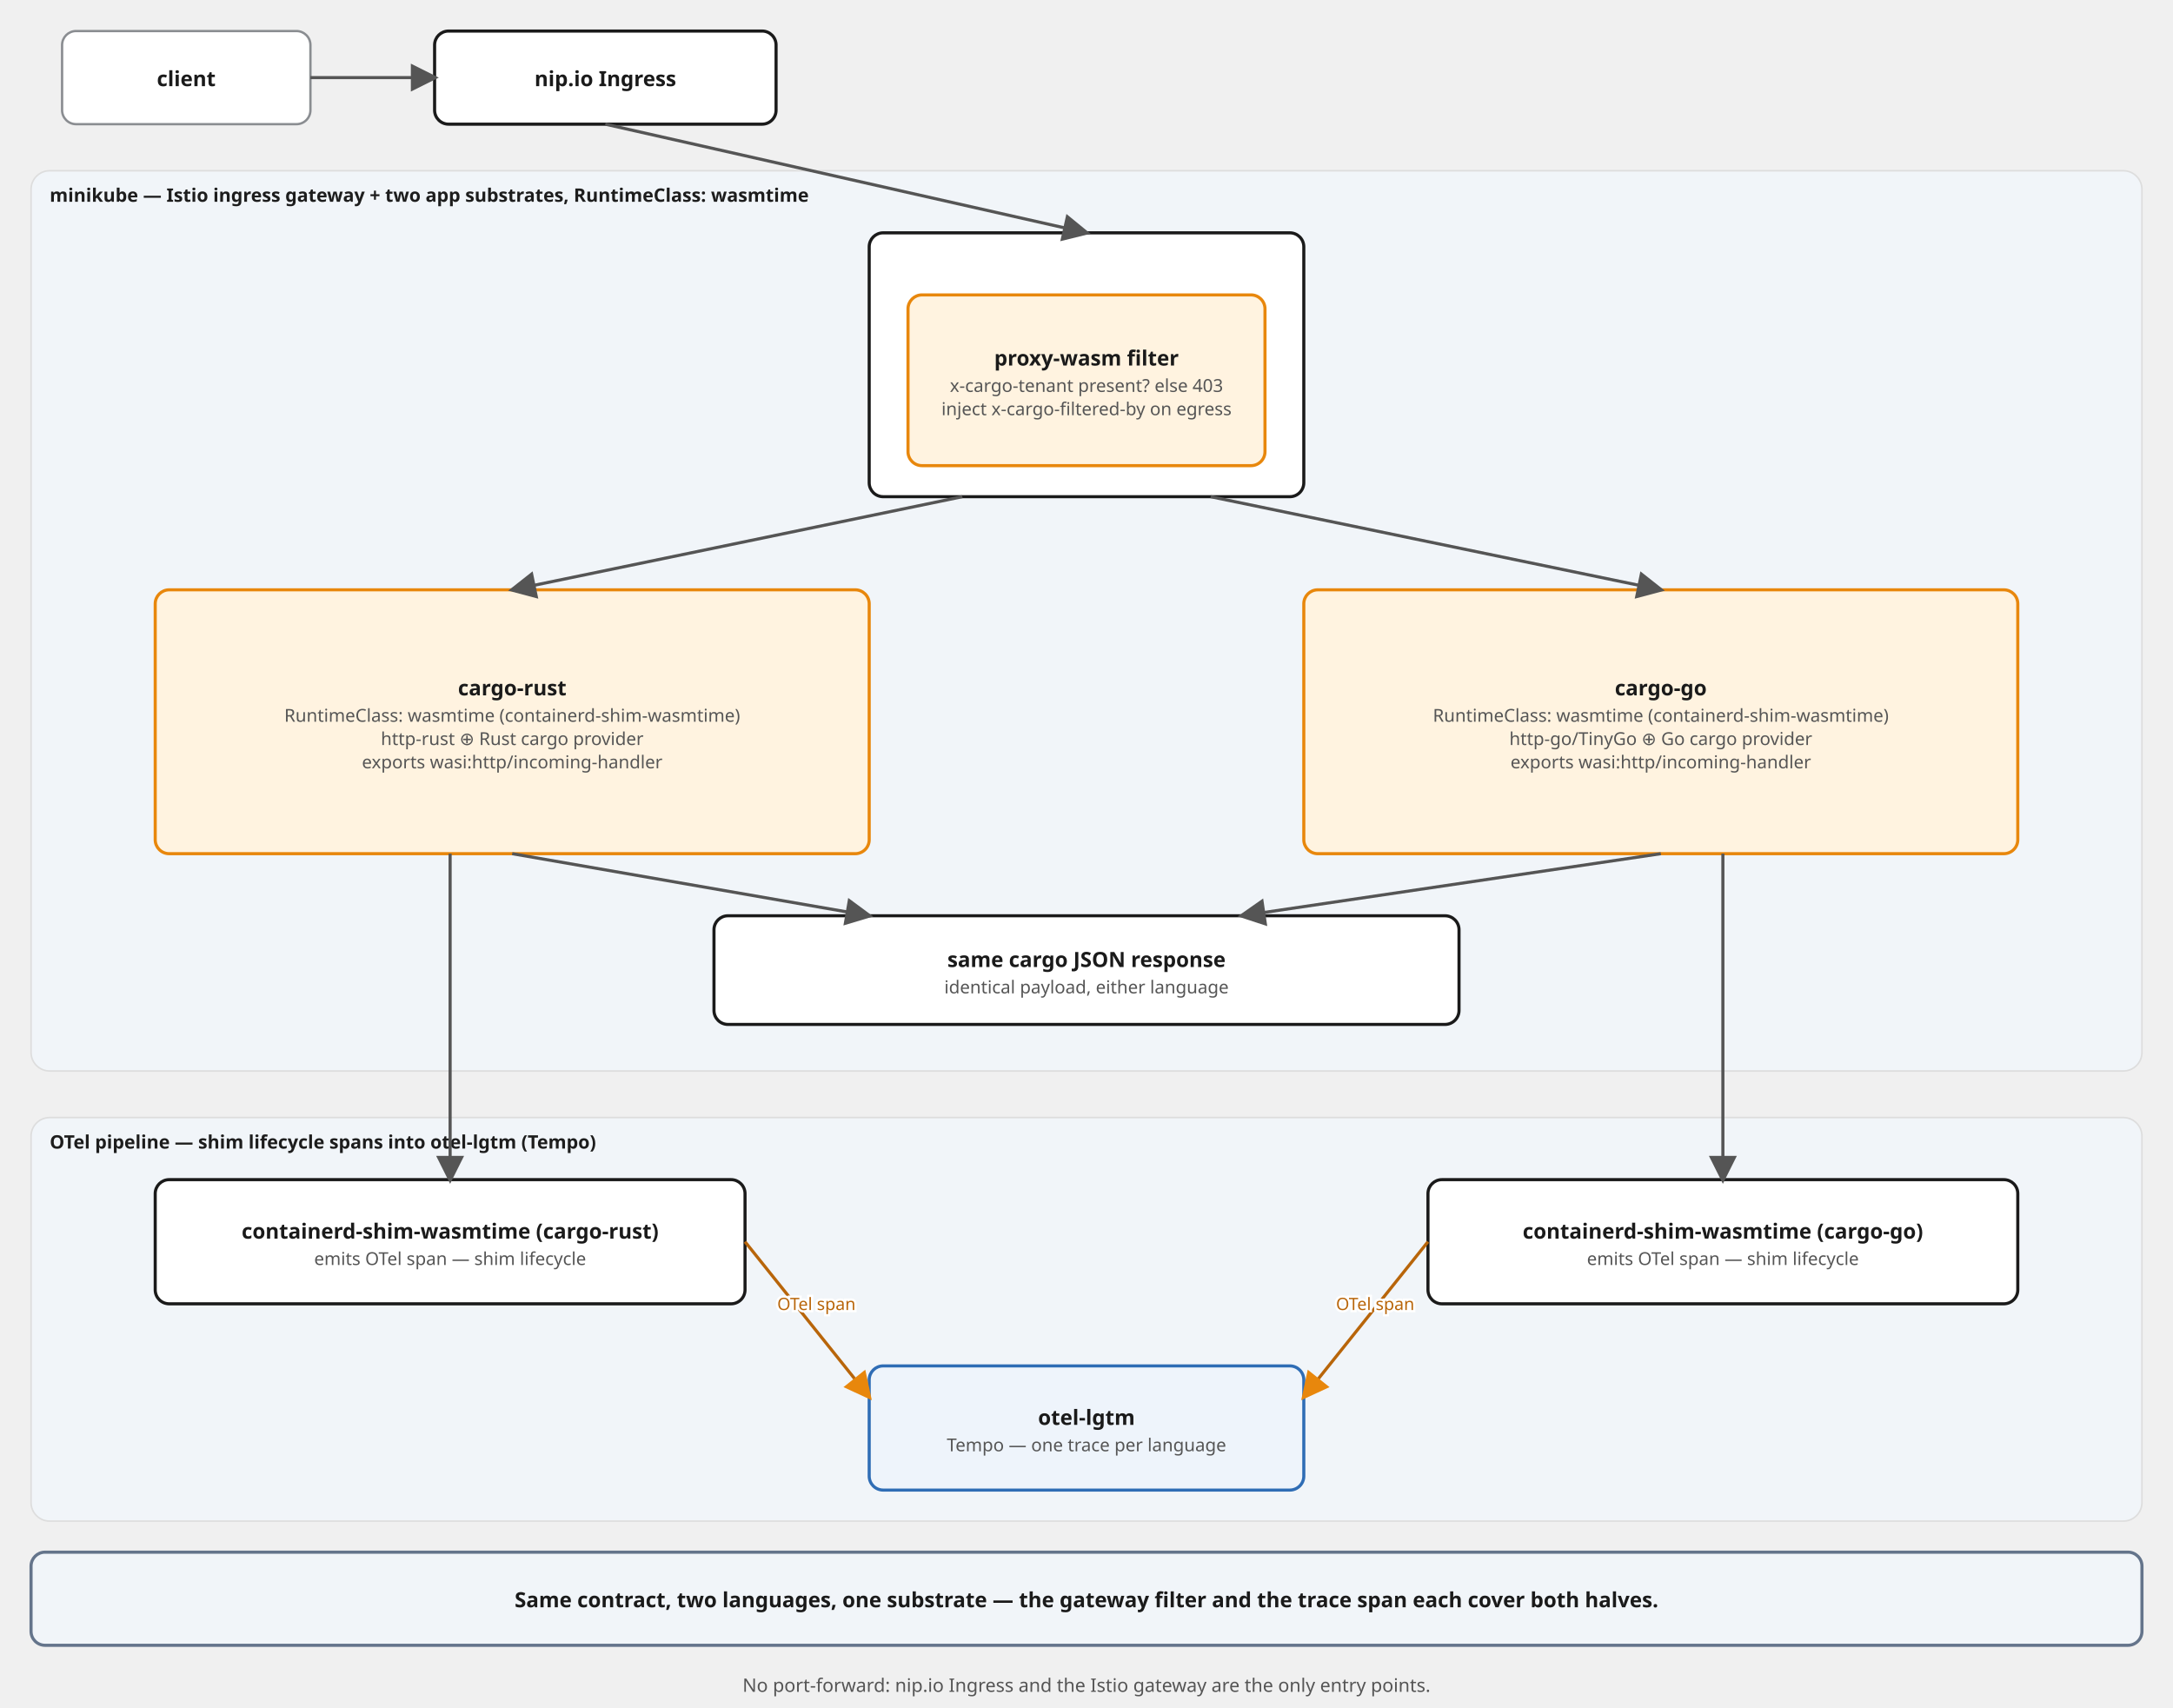
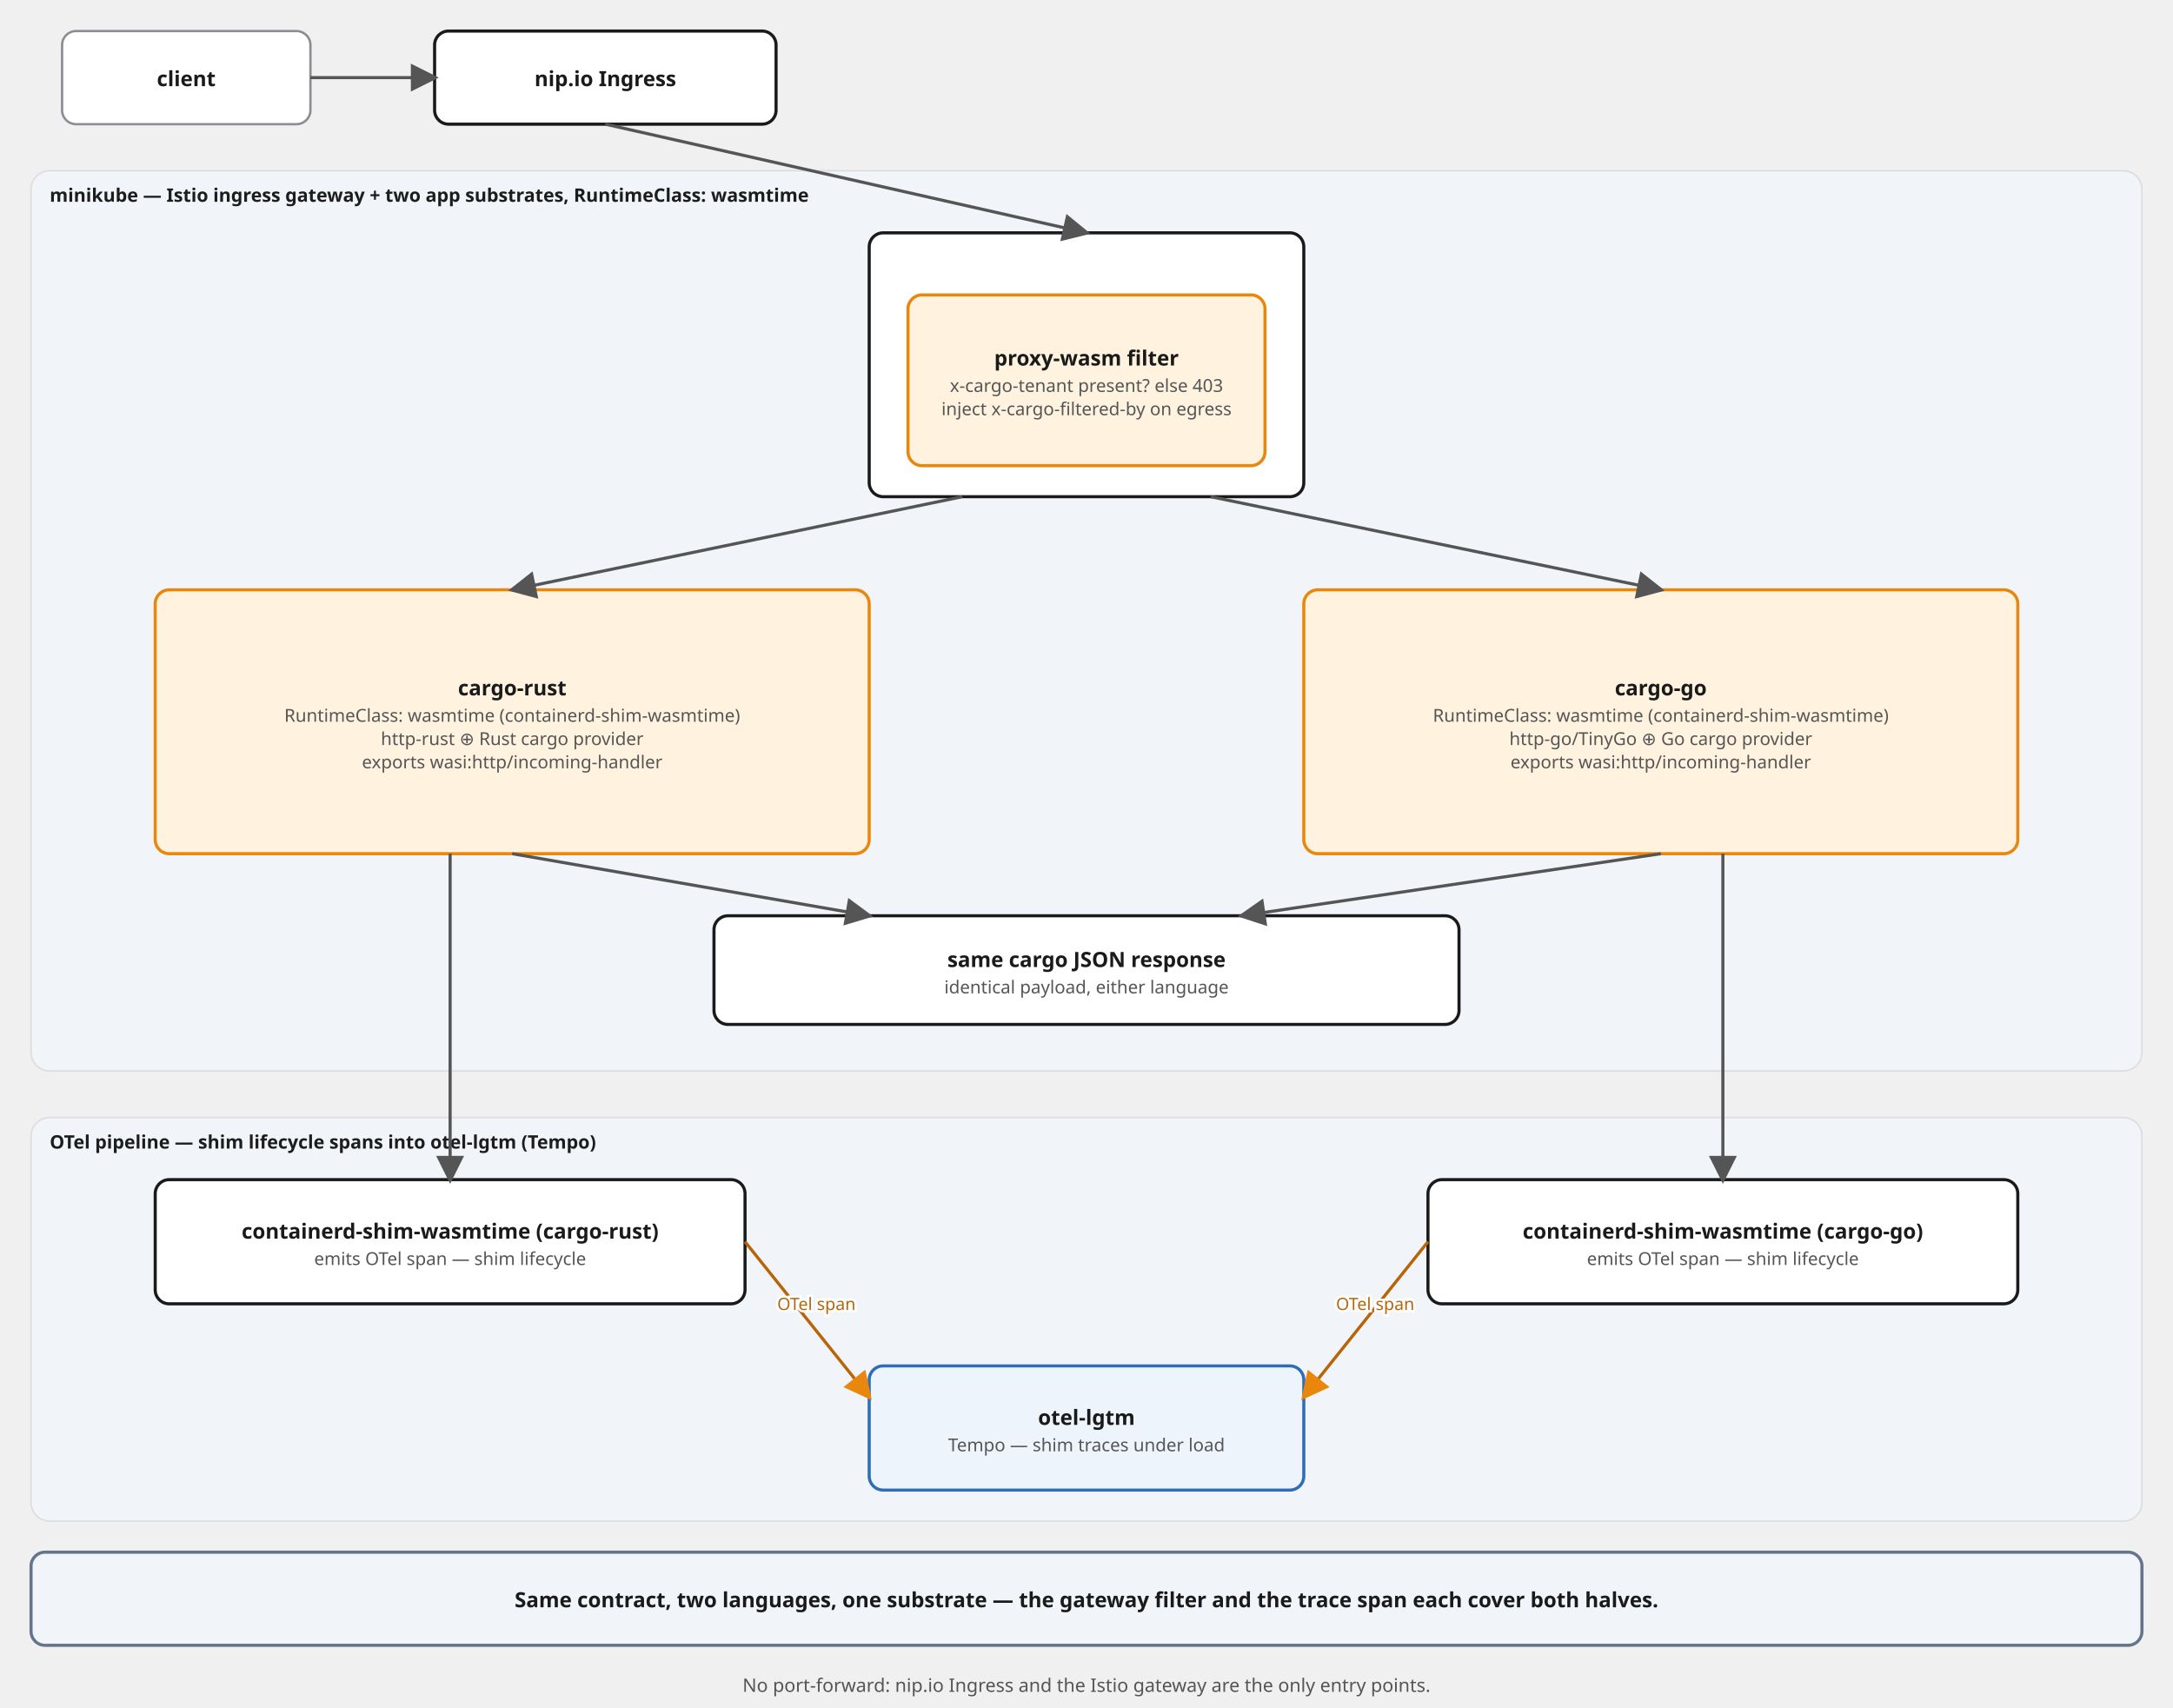
<svg xmlns="http://www.w3.org/2000/svg" viewBox="0 0 1400 1100" font-family="'Red Hat Text', system-ui, sans-serif" role="img">
  <defs>
    <marker id="a" viewBox="0 0 10 10" refX="8.5" refY="5" markerWidth="9" markerHeight="9" orient="auto-start-reverse">
      <path d="M0,0 L10,5 L0,10 z" fill="#555" />
    </marker>
    <marker id="am" viewBox="0 0 10 10" refX="8.5" refY="5" markerWidth="9" markerHeight="9" orient="auto-start-reverse">
      <path d="M0,0 L10,5 L0,10 z" fill="#e8870c" />
    </marker>
  </defs>
  <rect x="20" y="110" width="1360" height="580" rx="12" fill="#f1f5f9" stroke="#ddd" />
  <text x="32" y="130" font-size="12" font-weight="700" fill="#1d1d1d">minikube — Istio ingress gateway + two app substrates, RuntimeClass: wasmtime</text>
  <rect x="20" y="720" width="1360" height="260" rx="12" fill="#f1f5f9" stroke="#ddd" />
  <text x="32" y="740" font-size="12" font-weight="700" fill="#1d1d1d">OTel pipeline — shim lifecycle spans into otel-lgtm (Tempo)</text>
  <rect x="40" y="20" width="160" height="60" rx="9" fill="#ffffff" stroke="#8a8d91" stroke-width="1.5" />
  <text x="120.0" y="55.5" font-size="13.5" font-weight="700" fill="#1a1a1a" text-anchor="middle">client</text>
  <rect x="280" y="20" width="220" height="60" rx="9" fill="#ffffff" stroke="#1a1a1a" stroke-width="2" />
  <text x="390.0" y="55.5" font-size="13.5" font-weight="700" fill="#1a1a1a" text-anchor="middle">nip.io Ingress</text>
  <rect x="560" y="150" width="280" height="170" rx="9" fill="#ffffff" stroke="#1a1a1a" stroke-width="2" />
  <text x="700.0" y="240.5" font-size="13.5" font-weight="700" fill="#1a1a1a" text-anchor="middle">Istio ingress gateway (Envoy)</text>
  <rect x="585" y="190" width="230" height="110" rx="9" fill="#fff3e0" stroke="#e8870c" stroke-width="2" />
  <text x="700.0" y="235.5" font-size="13.5" font-weight="700" fill="#1a1a1a" text-anchor="middle">proxy-wasm filter</text>
  <text x="700.0" y="252.5" font-size="11.5" fill="#555555" text-anchor="middle">x-cargo-tenant present? else 403</text>
  <text x="700.0" y="267.5" font-size="11.5" fill="#555555" text-anchor="middle">inject x-cargo-filtered-by on egress</text>
  <rect x="100" y="380" width="460" height="170" rx="9" fill="#fff3e0" stroke="#e8870c" stroke-width="2" />
  <text x="330.0" y="448.0" font-size="13.5" font-weight="700" fill="#1a1a1a" text-anchor="middle">cargo-rust</text>
  <text x="330.0" y="465.0" font-size="11.5" fill="#555555" text-anchor="middle">RuntimeClass: wasmtime (containerd-shim-wasmtime)</text>
  <text x="330.0" y="480.0" font-size="11.5" fill="#555555" text-anchor="middle">http-rust ⊕ Rust cargo provider</text>
  <text x="330.0" y="495.0" font-size="11.5" fill="#555555" text-anchor="middle">exports wasi:http/incoming-handler</text>
  <rect x="840" y="380" width="460" height="170" rx="9" fill="#fff3e0" stroke="#e8870c" stroke-width="2" />
  <text x="1070.0" y="448.0" font-size="13.5" font-weight="700" fill="#1a1a1a" text-anchor="middle">cargo-go</text>
  <text x="1070.0" y="465.0" font-size="11.5" fill="#555555" text-anchor="middle">RuntimeClass: wasmtime (containerd-shim-wasmtime)</text>
  <text x="1070.0" y="480.0" font-size="11.5" fill="#555555" text-anchor="middle">http-go/TinyGo ⊕ Go cargo provider</text>
  <text x="1070.0" y="495.0" font-size="11.5" fill="#555555" text-anchor="middle">exports wasi:http/incoming-handler</text>
  <rect x="460" y="590" width="480" height="70" rx="9" fill="#ffffff" stroke="#1a1a1a" stroke-width="2" />
  <text x="700.0" y="623.0" font-size="13.5" font-weight="700" fill="#1a1a1a" text-anchor="middle">same cargo JSON response</text>
  <text x="700.0" y="640.0" font-size="11.5" fill="#555555" text-anchor="middle">identical payload, either language</text>
  <rect x="100" y="760" width="380" height="80" rx="9" fill="#ffffff" stroke="#1a1a1a" stroke-width="2" />
  <text x="290.0" y="798.0" font-size="13.5" font-weight="700" fill="#1a1a1a" text-anchor="middle">containerd-shim-wasmtime (cargo-rust)</text>
  <text x="290.0" y="815.0" font-size="11.5" fill="#555555" text-anchor="middle">emits OTel span — shim lifecycle</text>
  <rect x="920" y="760" width="380" height="80" rx="9" fill="#ffffff" stroke="#1a1a1a" stroke-width="2" />
  <text x="1110.0" y="798.0" font-size="13.5" font-weight="700" fill="#1a1a1a" text-anchor="middle">containerd-shim-wasmtime (cargo-go)</text>
  <text x="1110.0" y="815.0" font-size="11.5" fill="#555555" text-anchor="middle">emits OTel span — shim lifecycle</text>
  <rect x="560" y="880" width="280" height="80" rx="9" fill="#eef4fb" stroke="#2f6db5" stroke-width="2" />
  <text x="700.0" y="918.0" font-size="13.5" font-weight="700" fill="#1a1a1a" text-anchor="middle">otel-lgtm</text>
-   <text x="700.0" y="935.0" font-size="11.5" fill="#555555" text-anchor="middle">Tempo — one trace per language</text>
+   <text x="700.0" y="935.0" font-size="11.5" fill="#555555" text-anchor="middle">Tempo — shim traces under load</text>
  <rect x="20" y="1000" width="1360" height="60" rx="9" fill="#f1f5f9" stroke="#64748b" stroke-width="2" />
  <text x="700.0" y="1035.5" font-size="13.5" font-weight="700" fill="#1a1a1a" text-anchor="middle">Same contract, two languages, one substrate — the gateway filter and the trace span each cover both halves.</text>
  <path d="M200,50 L280,50" fill="none" stroke="#555" stroke-width="2" marker-end="url(#a)" />
  <path d="M390,80 L700,150" fill="none" stroke="#555" stroke-width="2" marker-end="url(#a)" />
  <path d="M620,320 L330,380" fill="none" stroke="#555" stroke-width="2" marker-end="url(#a)" />
  <path d="M780,320 L1070,380" fill="none" stroke="#555" stroke-width="2" marker-end="url(#a)" />
  <path d="M330,550 L560,590" fill="none" stroke="#555" stroke-width="2" marker-end="url(#a)" />
  <path d="M1070,550 L800,590" fill="none" stroke="#555" stroke-width="2" marker-end="url(#a)" />
  <path d="M290,550 L290,760" fill="none" stroke="#555" stroke-width="2" marker-end="url(#a)" />
  <path d="M1110,550 L1110,760" fill="none" stroke="#555" stroke-width="2" marker-end="url(#a)" />
  <path d="M480,800 L560,900" fill="none" stroke="#b8650a" stroke-width="2" marker-end="url(#am)" />
  <text x="526.0" y="844.0" font-size="11" fill="#ffffff" stroke="#ffffff" stroke-width="3" paint-order="stroke" text-anchor="middle">OTel span</text>
  <text x="526.0" y="844.0" font-size="11" fill="#b8650a" text-anchor="middle">OTel span</text>
  <path d="M920,800 L840,900" fill="none" stroke="#b8650a" stroke-width="2" marker-end="url(#am)" />
  <text x="886.0" y="844.0" font-size="11" fill="#ffffff" stroke="#ffffff" stroke-width="3" paint-order="stroke" text-anchor="middle">OTel span</text>
  <text x="886.0" y="844.0" font-size="11" fill="#b8650a" text-anchor="middle">OTel span</text>
  <text x="700" y="1090" font-size="12" fill="#555555" text-anchor="middle">No port-forward: nip.io Ingress and the Istio gateway are the only entry points.</text>
</svg>
